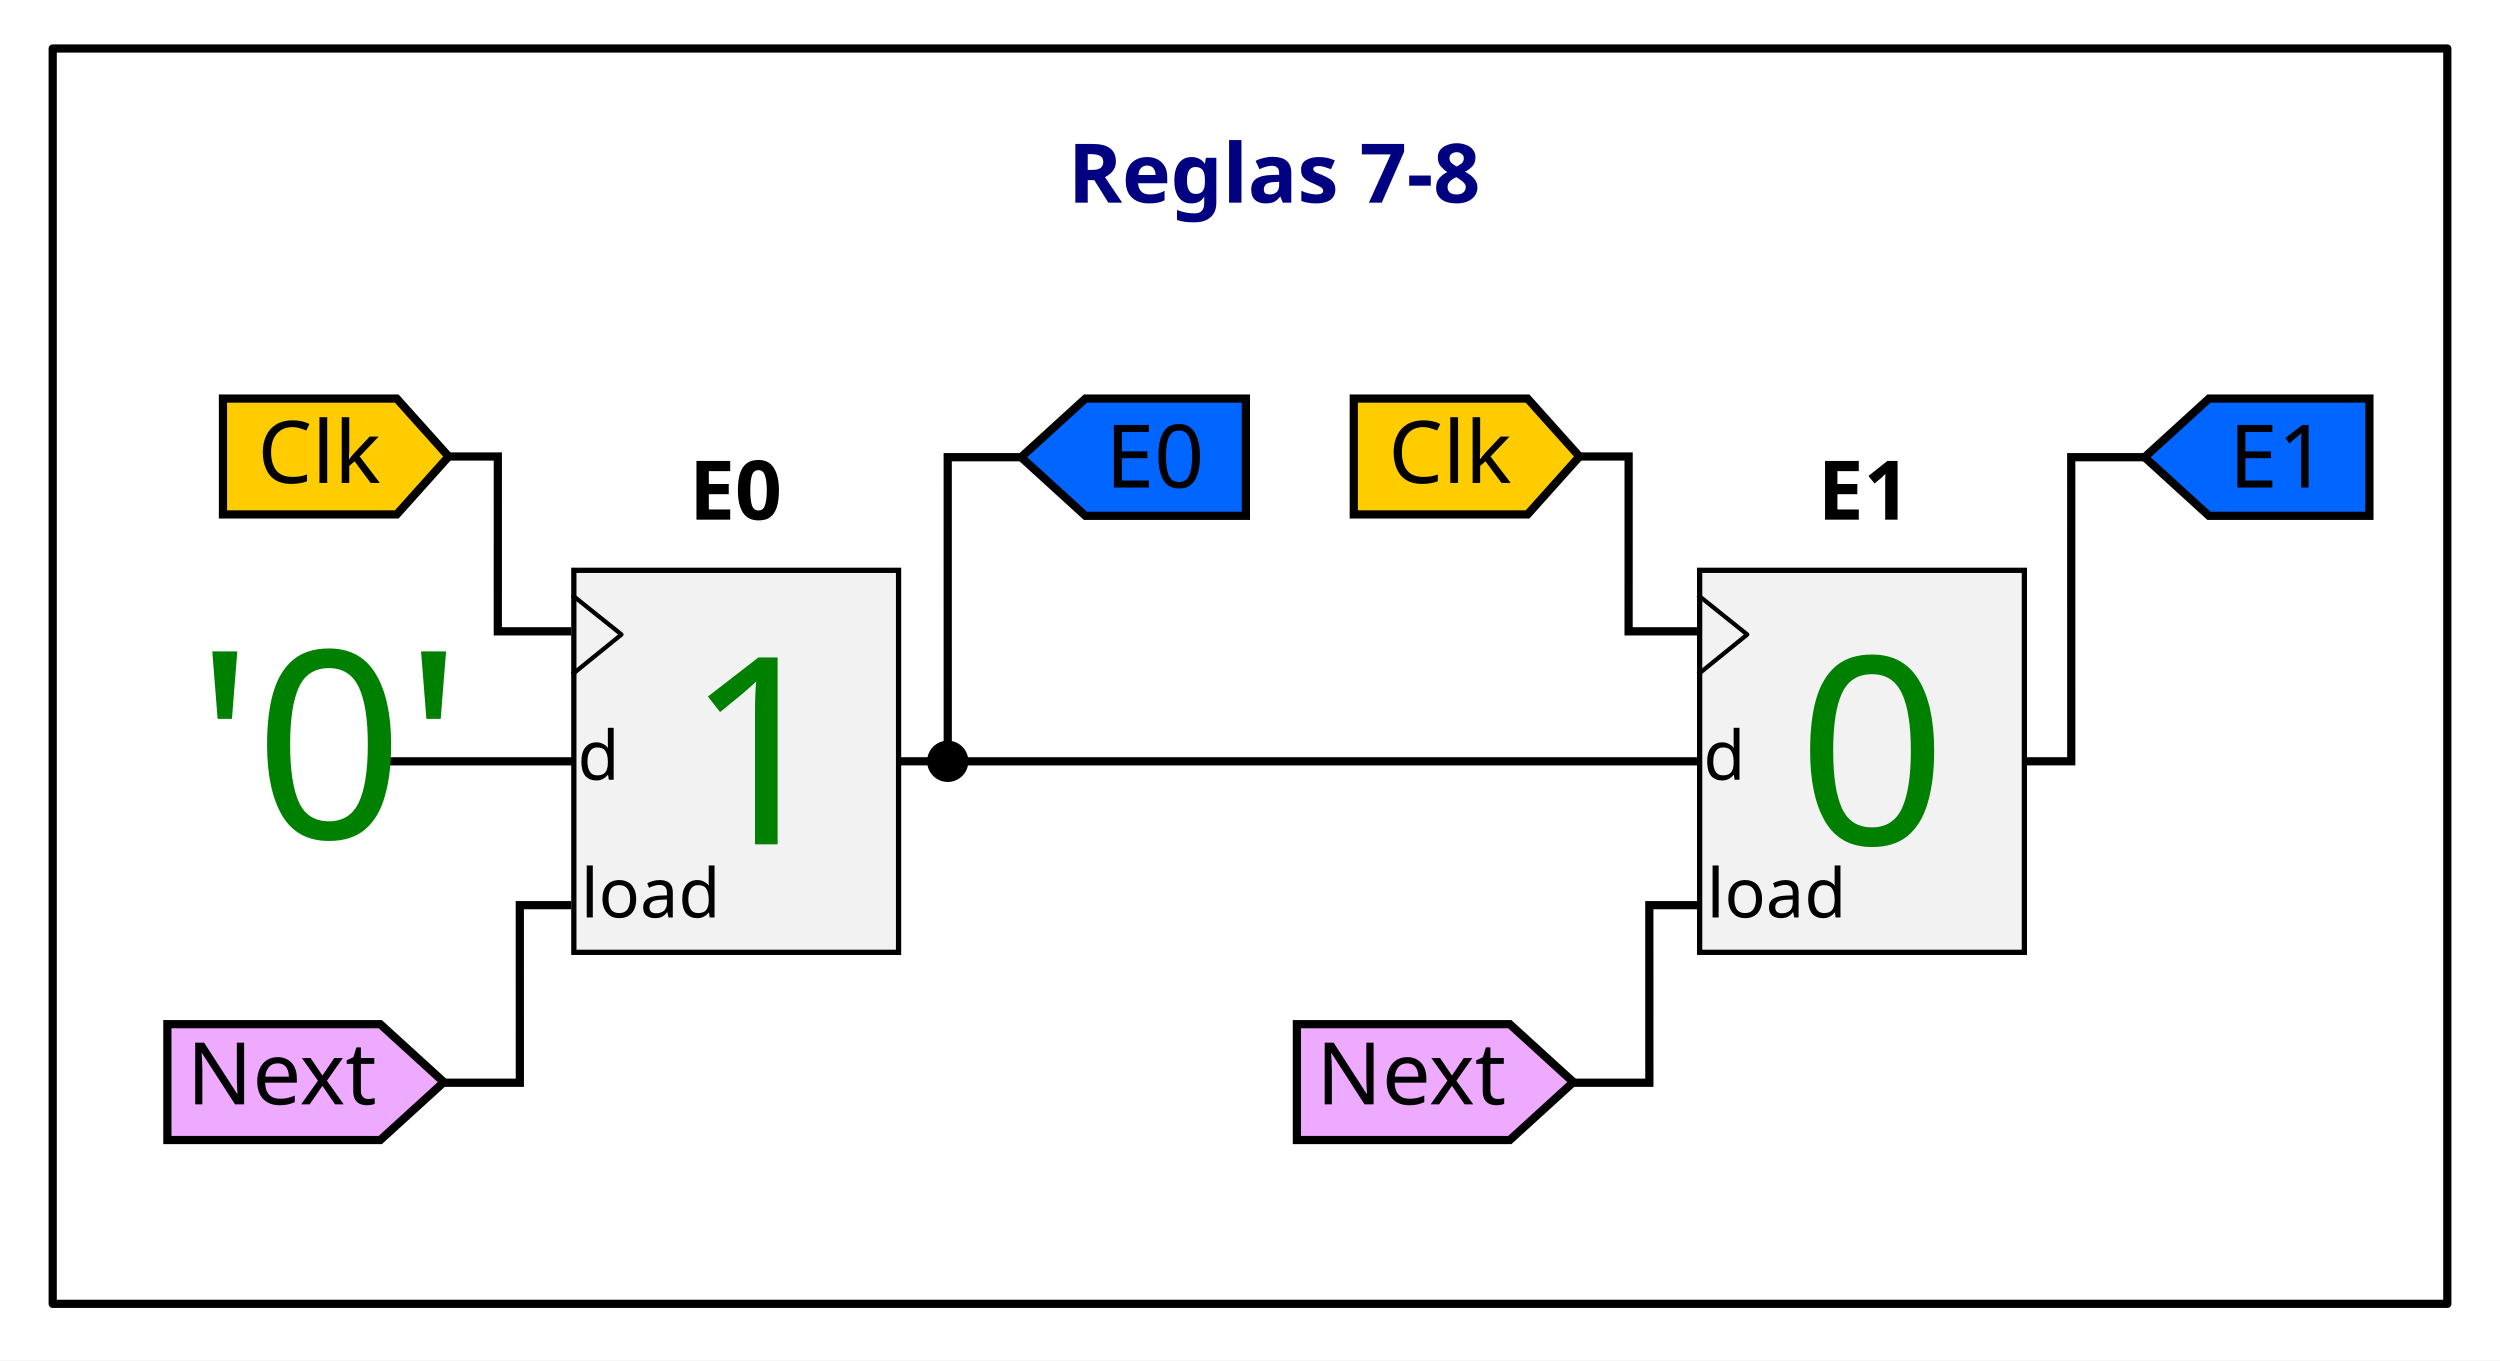
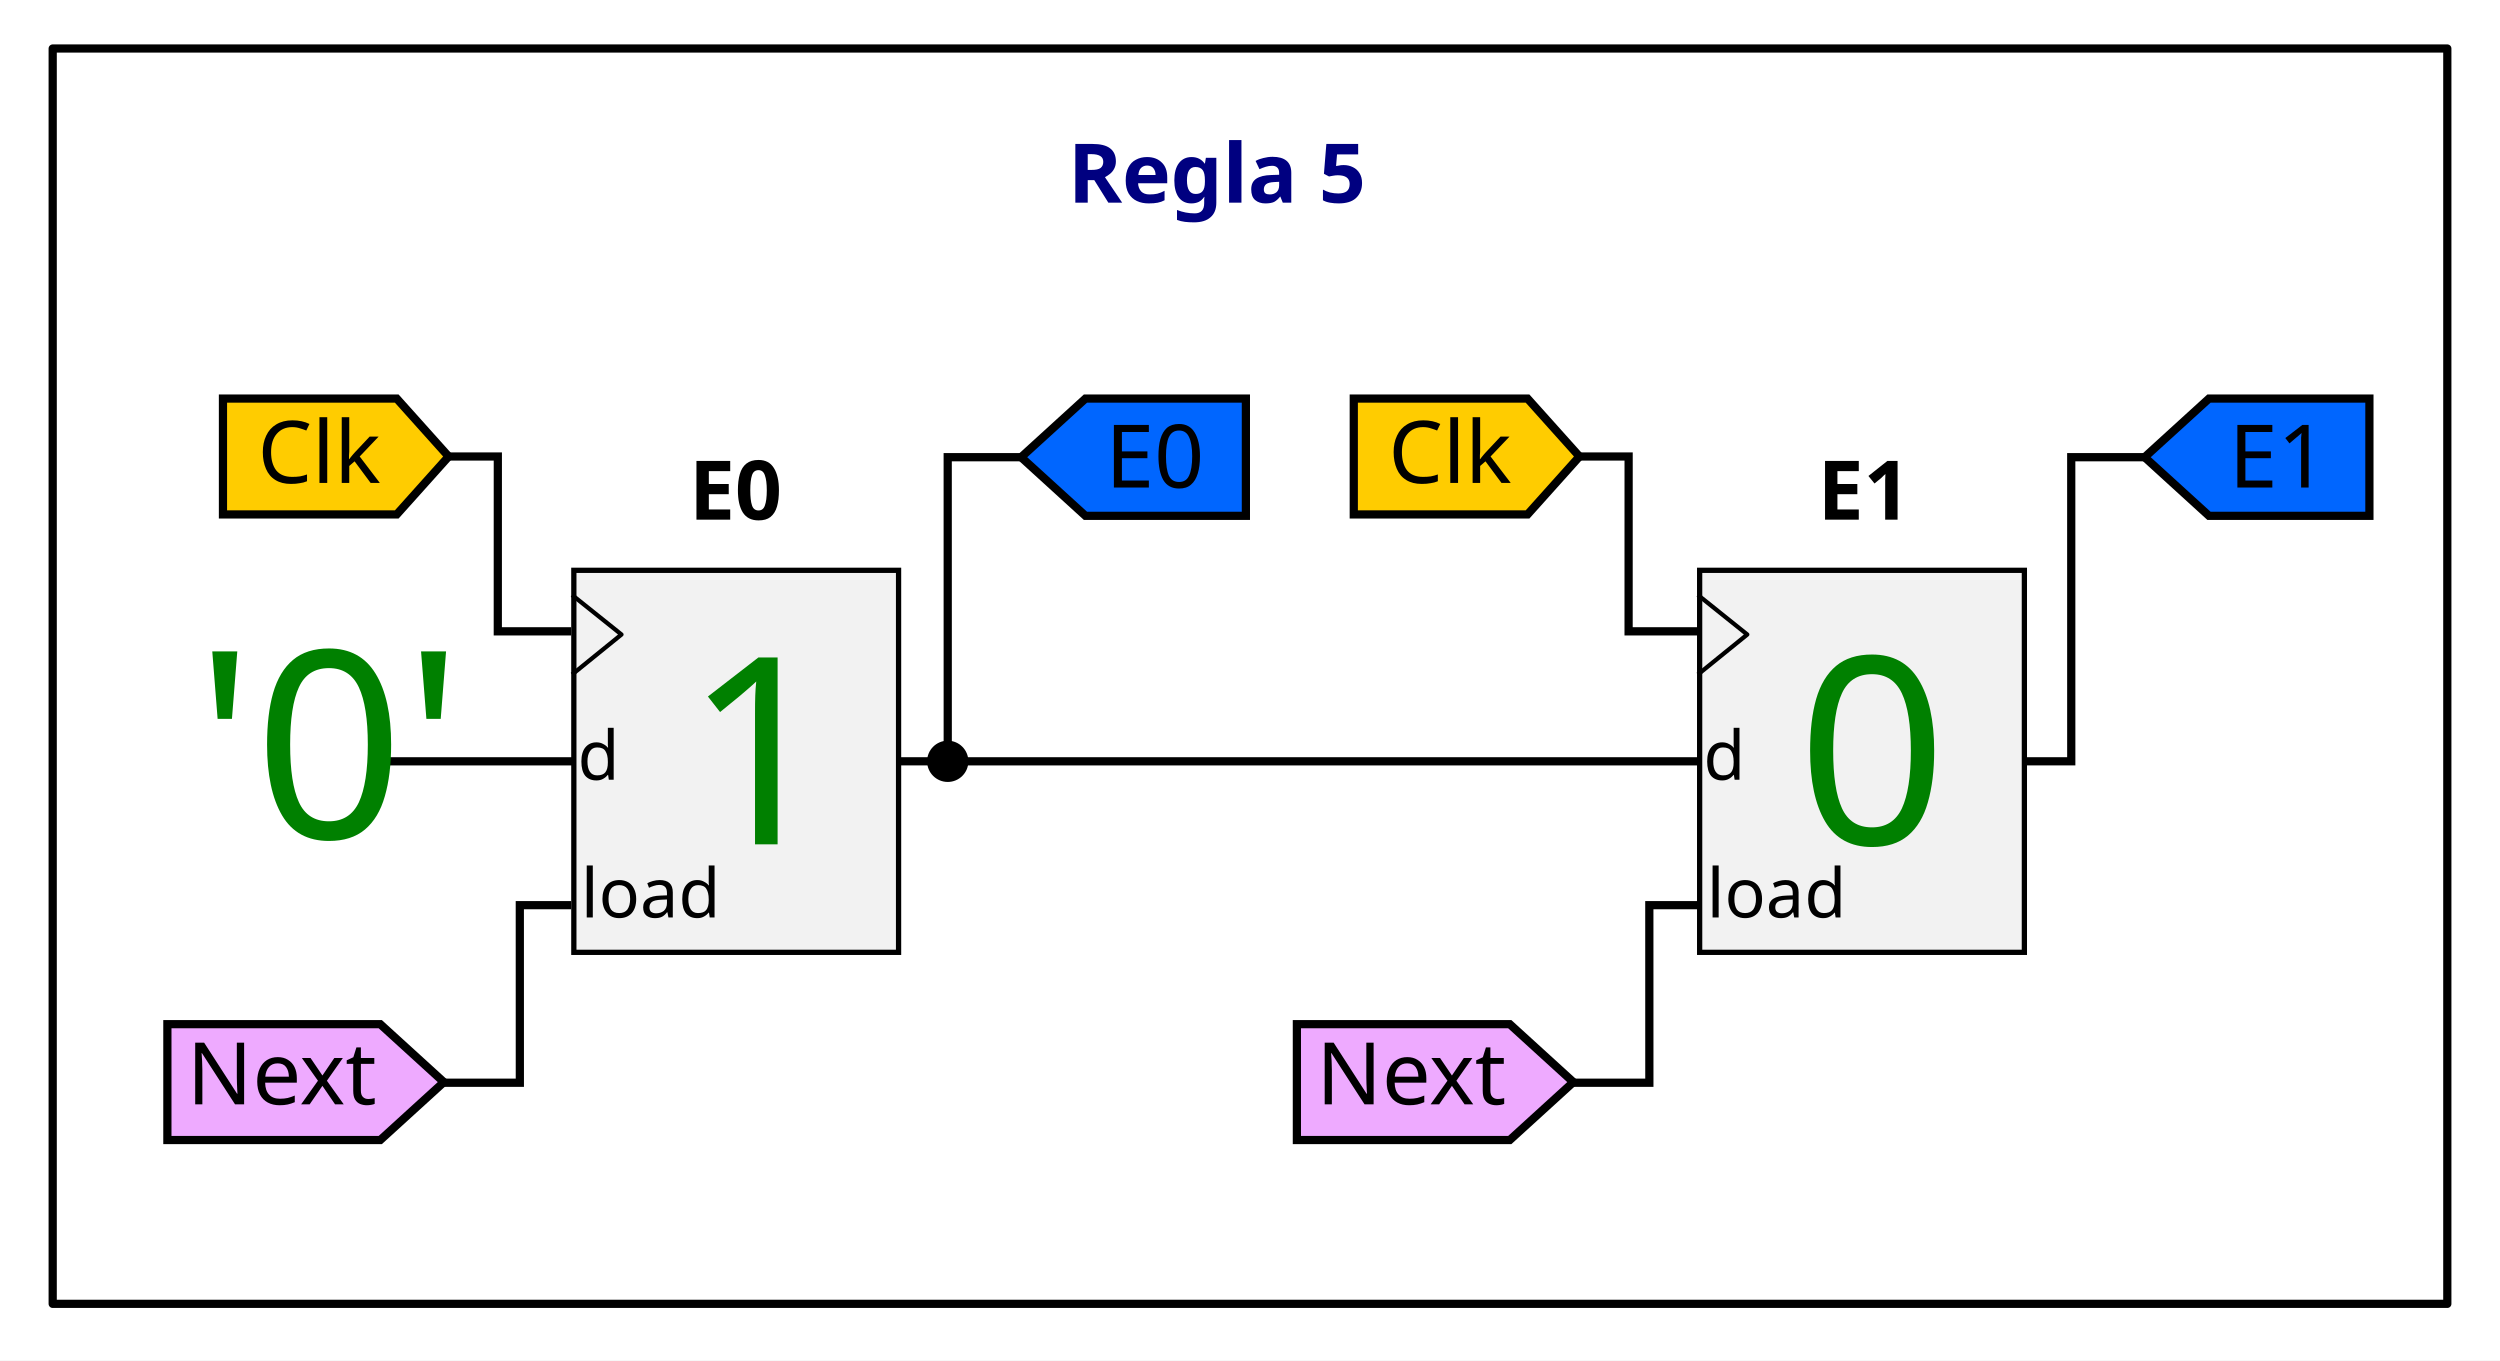
<svg xmlns="http://www.w3.org/2000/svg" width="160.911mm" height="87.567mm" viewBox="0 0 160.911 87.567" version="1.1" id="svg1">
  <defs id="defs1" />
  <g id="layer3" transform="translate(-19.15726,-48.32111)">
    <rect style="fill:#ffffff;stroke:none;stroke-width:0.529;stroke-linecap:round;stroke-linejoin:round;stroke-dasharray:none" id="rect12" width="160.911" height="87.567" x="19.157" y="48.321" />
    <rect style="fill:#ffffff;stroke:#000000;stroke-width:0.529;stroke-linecap:round;stroke-linejoin:round;stroke-dasharray:none" id="rect8" width="154.128" height="80.799" x="22.549" y="51.444" />
    <circle style="fill:#000000;stroke:none;stroke-width:0.529;stroke-dasharray:none;stroke-dashoffset:0" id="path33" cx="80.158" cy="97.323" r="1.328" />
  </g>
  <g id="layer1" transform="translate(-19.15726,-48.32111)">
    <rect style="display:inline;fill:#f2f2f2;stroke:#000000;stroke-width:0.339;stroke-miterlimit:4;stroke-dasharray:none;stroke-opacity:1" id="rect6961" width="20.901" height="24.589" x="56.092" y="85.029" />
    <path style="display:inline;fill:none;stroke:#000000;stroke-width:0.277;stroke-linecap:butt;stroke-linejoin:round;stroke-miterlimit:4;stroke-dasharray:none;stroke-opacity:1" d="m 55.98,86.618 3.176,2.543 -3.176,2.575" id="path6963" />
    <text xml:space="preserve" style="font-style:normal;font-variant:normal;font-weight:normal;font-stretch:normal;font-size:4.407px;line-height:1.25;font-family:Ubuntu;-inkscape-font-specification:Ubuntu;display:inline;fill:#000000;fill-opacity:1;stroke:none;stroke-width:0.139" x="56.327" y="98.509" id="text6967">
      <tspan x="56.327" y="98.509" style="font-style:normal;font-variant:normal;font-weight:normal;font-stretch:normal;font-family:Ubuntu;-inkscape-font-specification:Ubuntu;stroke-width:0.139" id="tspan6965">d</tspan>
    </text>
    <text xml:space="preserve" style="font-style:normal;font-variant:normal;font-weight:normal;font-stretch:normal;font-size:4.407px;line-height:1.25;font-family:Ubuntu;-inkscape-font-specification:Ubuntu;display:inline;fill:#000000;fill-opacity:1;stroke:none;stroke-width:0.139" x="56.548" y="107.373" id="text6975">
      <tspan x="56.548" y="107.373" style="font-style:normal;font-variant:normal;font-weight:normal;font-stretch:normal;font-family:Ubuntu;-inkscape-font-specification:Ubuntu;stroke-width:0.139" id="tspan6973">load</tspan>
    </text>
    <path style="display:inline;fill:none;stroke:#000000;stroke-width:0.529;stroke-dasharray:none;stroke-opacity:1" d="M 43.444,97.323 H 56.16" id="path8148" />
    <rect style="display:inline;fill:#f2f2f2;stroke:#000000;stroke-width:0.339;stroke-miterlimit:4;stroke-dasharray:none;stroke-opacity:1" id="rect1" width="20.901" height="24.589" x="128.554" y="85.029" />
    <path style="display:inline;fill:none;stroke:#000000;stroke-width:0.277;stroke-linecap:butt;stroke-linejoin:round;stroke-miterlimit:4;stroke-dasharray:none;stroke-opacity:1" d="m 128.442,86.618 3.176,2.543 -3.176,2.575" id="path3" />
    <text xml:space="preserve" style="font-style:normal;font-variant:normal;font-weight:normal;font-stretch:normal;font-size:4.407px;line-height:1.25;font-family:Ubuntu;-inkscape-font-specification:Ubuntu;display:inline;fill:#000000;fill-opacity:1;stroke:none;stroke-width:0.139" x="128.789" y="98.509" id="text3">
      <tspan x="128.789" y="98.509" style="font-style:normal;font-variant:normal;font-weight:normal;font-stretch:normal;font-family:Ubuntu;-inkscape-font-specification:Ubuntu;stroke-width:0.139" id="tspan3">d</tspan>
    </text>
    <text xml:space="preserve" style="font-style:normal;font-variant:normal;font-weight:normal;font-stretch:normal;font-size:4.407px;line-height:1.25;font-family:Ubuntu;-inkscape-font-specification:Ubuntu;display:inline;fill:#000000;fill-opacity:1;stroke:none;stroke-width:0.139" x="129.01" y="107.373" id="text4">
      <tspan x="129.01" y="107.373" style="font-style:normal;font-variant:normal;font-weight:normal;font-stretch:normal;font-family:Ubuntu;-inkscape-font-specification:Ubuntu;stroke-width:0.139" id="tspan4">load</tspan>
    </text>
    <path style="display:inline;fill:none;stroke:#000000;stroke-width:0.529;stroke-dasharray:none;stroke-opacity:1" d="m 80.158,97.323 48.465,0" id="path7" />
    <text xml:space="preserve" style="font-size:5.292px;font-family:Ubuntu;-inkscape-font-specification:Ubuntu;fill:#000080;stroke-width:0.265;stroke-linecap:round;stroke-linejoin:round" x="87.886" y="61.37" id="text10">
-       <tspan id="tspan10" style="font-style:normal;font-variant:normal;font-weight:bold;font-stretch:normal;font-family:Ubuntu;-inkscape-font-specification:'Ubuntu Bold';fill:#000080;stroke-width:0.265" x="87.886" y="61.37">Reglas 7-8</tspan>
+       <tspan id="tspan10" style="font-style:normal;font-variant:normal;font-weight:bold;font-stretch:normal;font-family:Ubuntu;-inkscape-font-specification:'Ubuntu Bold';fill:#000080;stroke-width:0.265" x="87.886" y="61.37">Regla 5</tspan>
    </text>
    <path id="path4" style="display:inline;fill:#0066ff;stroke:#000000;stroke-width:0.529;stroke-miterlimit:4;stroke-dasharray:none;stroke-opacity:1" d="M 99.348,73.975 H 89.022 l -4.142,3.774 4.142,3.773 h 10.326 z" />
    <text xml:space="preserve" style="font-style:normal;font-weight:normal;font-size:5.633px;line-height:1.25;font-family:sans-serif;display:inline;fill:#000000;fill-opacity:1;stroke:none;stroke-width:0.265" x="90.295" y="79.711" id="text4-7" transform="scale(1.000099,0.9999015)">
      <tspan x="90.295" y="79.711" style="font-style:normal;font-variant:normal;font-weight:500;font-stretch:normal;font-family:Ubuntu;-inkscape-font-specification:'Ubuntu Medium';stroke-width:0.265" id="tspan4-1">E0</tspan>
    </text>
    <text xml:space="preserve" style="font-size:5.292px;font-family:Ubuntu;-inkscape-font-specification:Ubuntu;fill:#000000;stroke-width:0.265;stroke-linecap:round;stroke-linejoin:round" x="63.5" y="81.772" id="text12">
      <tspan id="tspan12" style="font-style:normal;font-variant:normal;font-weight:bold;font-stretch:normal;font-family:Ubuntu;-inkscape-font-specification:'Ubuntu Bold';fill:#000000;stroke-width:0.265" x="63.5" y="81.772">E0</tspan>
    </text>
    <text xml:space="preserve" style="font-size:5.292px;font-family:Ubuntu;-inkscape-font-specification:Ubuntu;fill:#000000;stroke-width:0.265;stroke-linecap:round;stroke-linejoin:round" x="136.139" y="81.772" id="text16">
      <tspan id="tspan16" style="font-style:normal;font-variant:normal;font-weight:bold;font-stretch:normal;font-family:Ubuntu;-inkscape-font-specification:'Ubuntu Bold';fill:#000000;stroke-width:0.265" x="136.139" y="81.772">E1</tspan>
    </text>
    <text xml:space="preserve" style="font-style:normal;font-variant:normal;font-weight:normal;font-stretch:normal;font-size:16.861px;line-height:1.25;font-family:Ubuntu;-inkscape-font-specification:Ubuntu;display:inline;fill:#008000;fill-opacity:1;stroke:none;stroke-width:0.654" x="63.223" y="102.667" id="text17">
      <tspan x="63.223" y="102.667" style="font-style:normal;font-variant:normal;font-weight:normal;font-stretch:normal;font-family:Ubuntu;-inkscape-font-specification:Ubuntu;fill:#008000;stroke-width:0.654" id="tspan17">1</tspan>
    </text>
    <text xml:space="preserve" style="font-style:normal;font-variant:normal;font-weight:normal;font-stretch:normal;font-size:16.861px;line-height:1.25;font-family:Ubuntu;-inkscape-font-specification:Ubuntu;display:inline;fill:#008000;fill-opacity:1;stroke:none;stroke-width:0.654" x="134.836" y="102.667" id="text18">
      <tspan x="134.836" y="102.667" style="font-style:normal;font-variant:normal;font-weight:normal;font-stretch:normal;font-family:Ubuntu;-inkscape-font-specification:Ubuntu;fill:#008000;stroke-width:0.654" id="tspan18">0</tspan>
    </text>
    <path id="path6945" style="display:inline;fill:#ffcc00;stroke:#000000;stroke-width:0.529;stroke-miterlimit:4;stroke-dasharray:none;stroke-opacity:1" d="m 33.508,73.975 h 11.185 l 3.341,3.729 -3.341,3.729 h -11.185 z" />
    <text xml:space="preserve" style="font-style:normal;font-weight:normal;font-size:5.567px;line-height:1.25;font-family:sans-serif;display:inline;fill:#000000;fill-opacity:1;stroke:none;stroke-width:0.265" x="35.726" y="79.413" id="text6949" transform="scale(1.000103,0.9998973)">
      <tspan x="35.726" y="79.413" style="font-style:normal;font-variant:normal;font-weight:normal;font-stretch:normal;font-family:Ubuntu;-inkscape-font-specification:Ubuntu;stroke-width:0.265" id="tspan6947">Clk</tspan>
    </text>
    <g id="g6957" transform="matrix(0.5260272,0,0,0.5259192,-99.39084,731.7714)" style="stroke-width:1.006;stroke-dasharray:none">
      <path id="path6951" style="display:inline;fill:#eeaaff;stroke:#000000;stroke-width:1.006;stroke-miterlimit:4;stroke-dasharray:none;stroke-opacity:1" d="m 245.845,-1174.191 h 26.048 l 7.781,7.09 -7.781,7.09 h -26.048 z" />
      <text xml:space="preserve" style="font-style:normal;font-weight:normal;font-size:10.583px;line-height:1.25;font-family:sans-serif;display:inline;fill:#000000;fill-opacity:1;stroke:none;stroke-width:1.006;stroke-dasharray:none" x="248.22" y="-1164.377" id="text6955">
        <tspan x="248.22" y="-1164.377" style="font-style:normal;font-variant:normal;font-weight:500;font-stretch:normal;font-family:Ubuntu;-inkscape-font-specification:'Ubuntu Medium';stroke-width:1.006;stroke-dasharray:none" id="tspan6953">Next</tspan>
      </text>
    </g>
    <path style="display:inline;fill:none;stroke:#000000;stroke-width:0.529;stroke-dasharray:none;stroke-opacity:1" d="m 48.035,77.704 h 3.165 l -0.002,11.252 v 0 h 4.724" id="path6979-4" />
    <path style="display:inline;fill:none;stroke:#000000;stroke-width:0.529;stroke-dasharray:none;stroke-opacity:1" d="M 55.923,106.581 H 52.615 l 0.002,11.43 v 0 h -4.937" id="path6981-3" />
    <g id="g19" transform="matrix(0.5260272,0,0,0.5259192,-26.69107,731.7714)" style="stroke-width:1.006;stroke-dasharray:none">
      <path id="path19" style="display:inline;fill:#eeaaff;stroke:#000000;stroke-width:1.006;stroke-miterlimit:4;stroke-dasharray:none;stroke-opacity:1" d="m 245.845,-1174.191 h 26.048 l 7.781,7.09 -7.781,7.09 h -26.048 z" />
      <text xml:space="preserve" style="font-style:normal;font-weight:normal;font-size:10.583px;line-height:1.25;font-family:sans-serif;display:inline;fill:#000000;fill-opacity:1;stroke:none;stroke-width:1.006;stroke-dasharray:none" x="248.22" y="-1164.377" id="text19">
        <tspan x="248.22" y="-1164.377" style="font-style:normal;font-variant:normal;font-weight:500;font-stretch:normal;font-family:Ubuntu;-inkscape-font-specification:'Ubuntu Medium';stroke-width:1.006;stroke-dasharray:none" id="tspan19">Next</tspan>
      </text>
    </g>
    <path style="display:inline;fill:none;stroke:#000000;stroke-width:0.529;stroke-dasharray:none;stroke-opacity:1" d="m 128.622,106.581 h -3.307 l 0.002,11.43 v 0 h -4.937" id="path20" />
    <path id="path24" style="display:inline;fill:#ffcc00;stroke:#000000;stroke-width:0.529;stroke-miterlimit:4;stroke-dasharray:none;stroke-opacity:1" d="m 106.292,73.975 h 11.185 l 3.341,3.729 -3.341,3.729 h -11.185 z" />
    <text xml:space="preserve" style="font-style:normal;font-weight:normal;font-size:5.567px;line-height:1.25;font-family:sans-serif;display:inline;fill:#000000;fill-opacity:1;stroke:none;stroke-width:0.265" x="108.502" y="79.413" id="text24" transform="scale(1.000103,0.9998973)">
      <tspan x="108.502" y="79.413" style="font-style:normal;font-variant:normal;font-weight:normal;font-stretch:normal;font-family:Ubuntu;-inkscape-font-specification:Ubuntu;stroke-width:0.265" id="tspan24">Clk</tspan>
    </text>
    <path style="display:inline;fill:none;stroke:#000000;stroke-width:0.529;stroke-dasharray:none;stroke-opacity:1" d="m 120.818,77.704 h 3.165 l -0.002,11.252 v 0 h 4.724" id="path25" />
    <path style="display:inline;fill:none;stroke:#000000;stroke-width:0.529;stroke-dasharray:none;stroke-opacity:1" d="m 76.993,97.323 h 3.165 l -0.002,-19.574 v 0 H 84.88" id="path29" />
    <path id="path31" style="display:inline;fill:#0066ff;stroke:#000000;stroke-width:0.529;stroke-miterlimit:4;stroke-dasharray:none;stroke-opacity:1" d="m 171.663,73.975 h -10.326 l -4.142,3.774 4.142,3.773 h 10.326 z" />
    <text xml:space="preserve" style="font-style:normal;font-weight:normal;font-size:5.633px;line-height:1.25;font-family:sans-serif;display:inline;fill:#000000;fill-opacity:1;stroke:none;stroke-width:0.265" x="162.603" y="79.711" id="text31" transform="scale(1.000099,0.9999015)">
      <tspan x="162.603" y="79.711" style="font-style:normal;font-variant:normal;font-weight:500;font-stretch:normal;font-family:Ubuntu;-inkscape-font-specification:'Ubuntu Medium';stroke-width:0.265" id="tspan31">E1</tspan>
    </text>
    <path style="display:inline;fill:none;stroke:#000000;stroke-width:0.529;stroke-dasharray:none;stroke-opacity:1" d="m 149.308,97.323 h 3.165 l -0.002,-19.574 v 0 h 4.724" id="path32" />
    <text xml:space="preserve" style="font-style:normal;font-variant:normal;font-weight:normal;font-stretch:normal;font-size:16.861px;line-height:1.25;font-family:Ubuntu;-inkscape-font-specification:Ubuntu;display:inline;fill:#008000;fill-opacity:1;stroke:none;stroke-width:0.654" x="31.726" y="102.277" id="text32">
      <tspan x="31.726" y="102.277" style="font-style:normal;font-variant:normal;font-weight:normal;font-stretch:normal;font-family:Ubuntu;-inkscape-font-specification:Ubuntu;fill:#008000;stroke-width:0.654" id="tspan32">'0'</tspan>
    </text>
  </g>
</svg>
